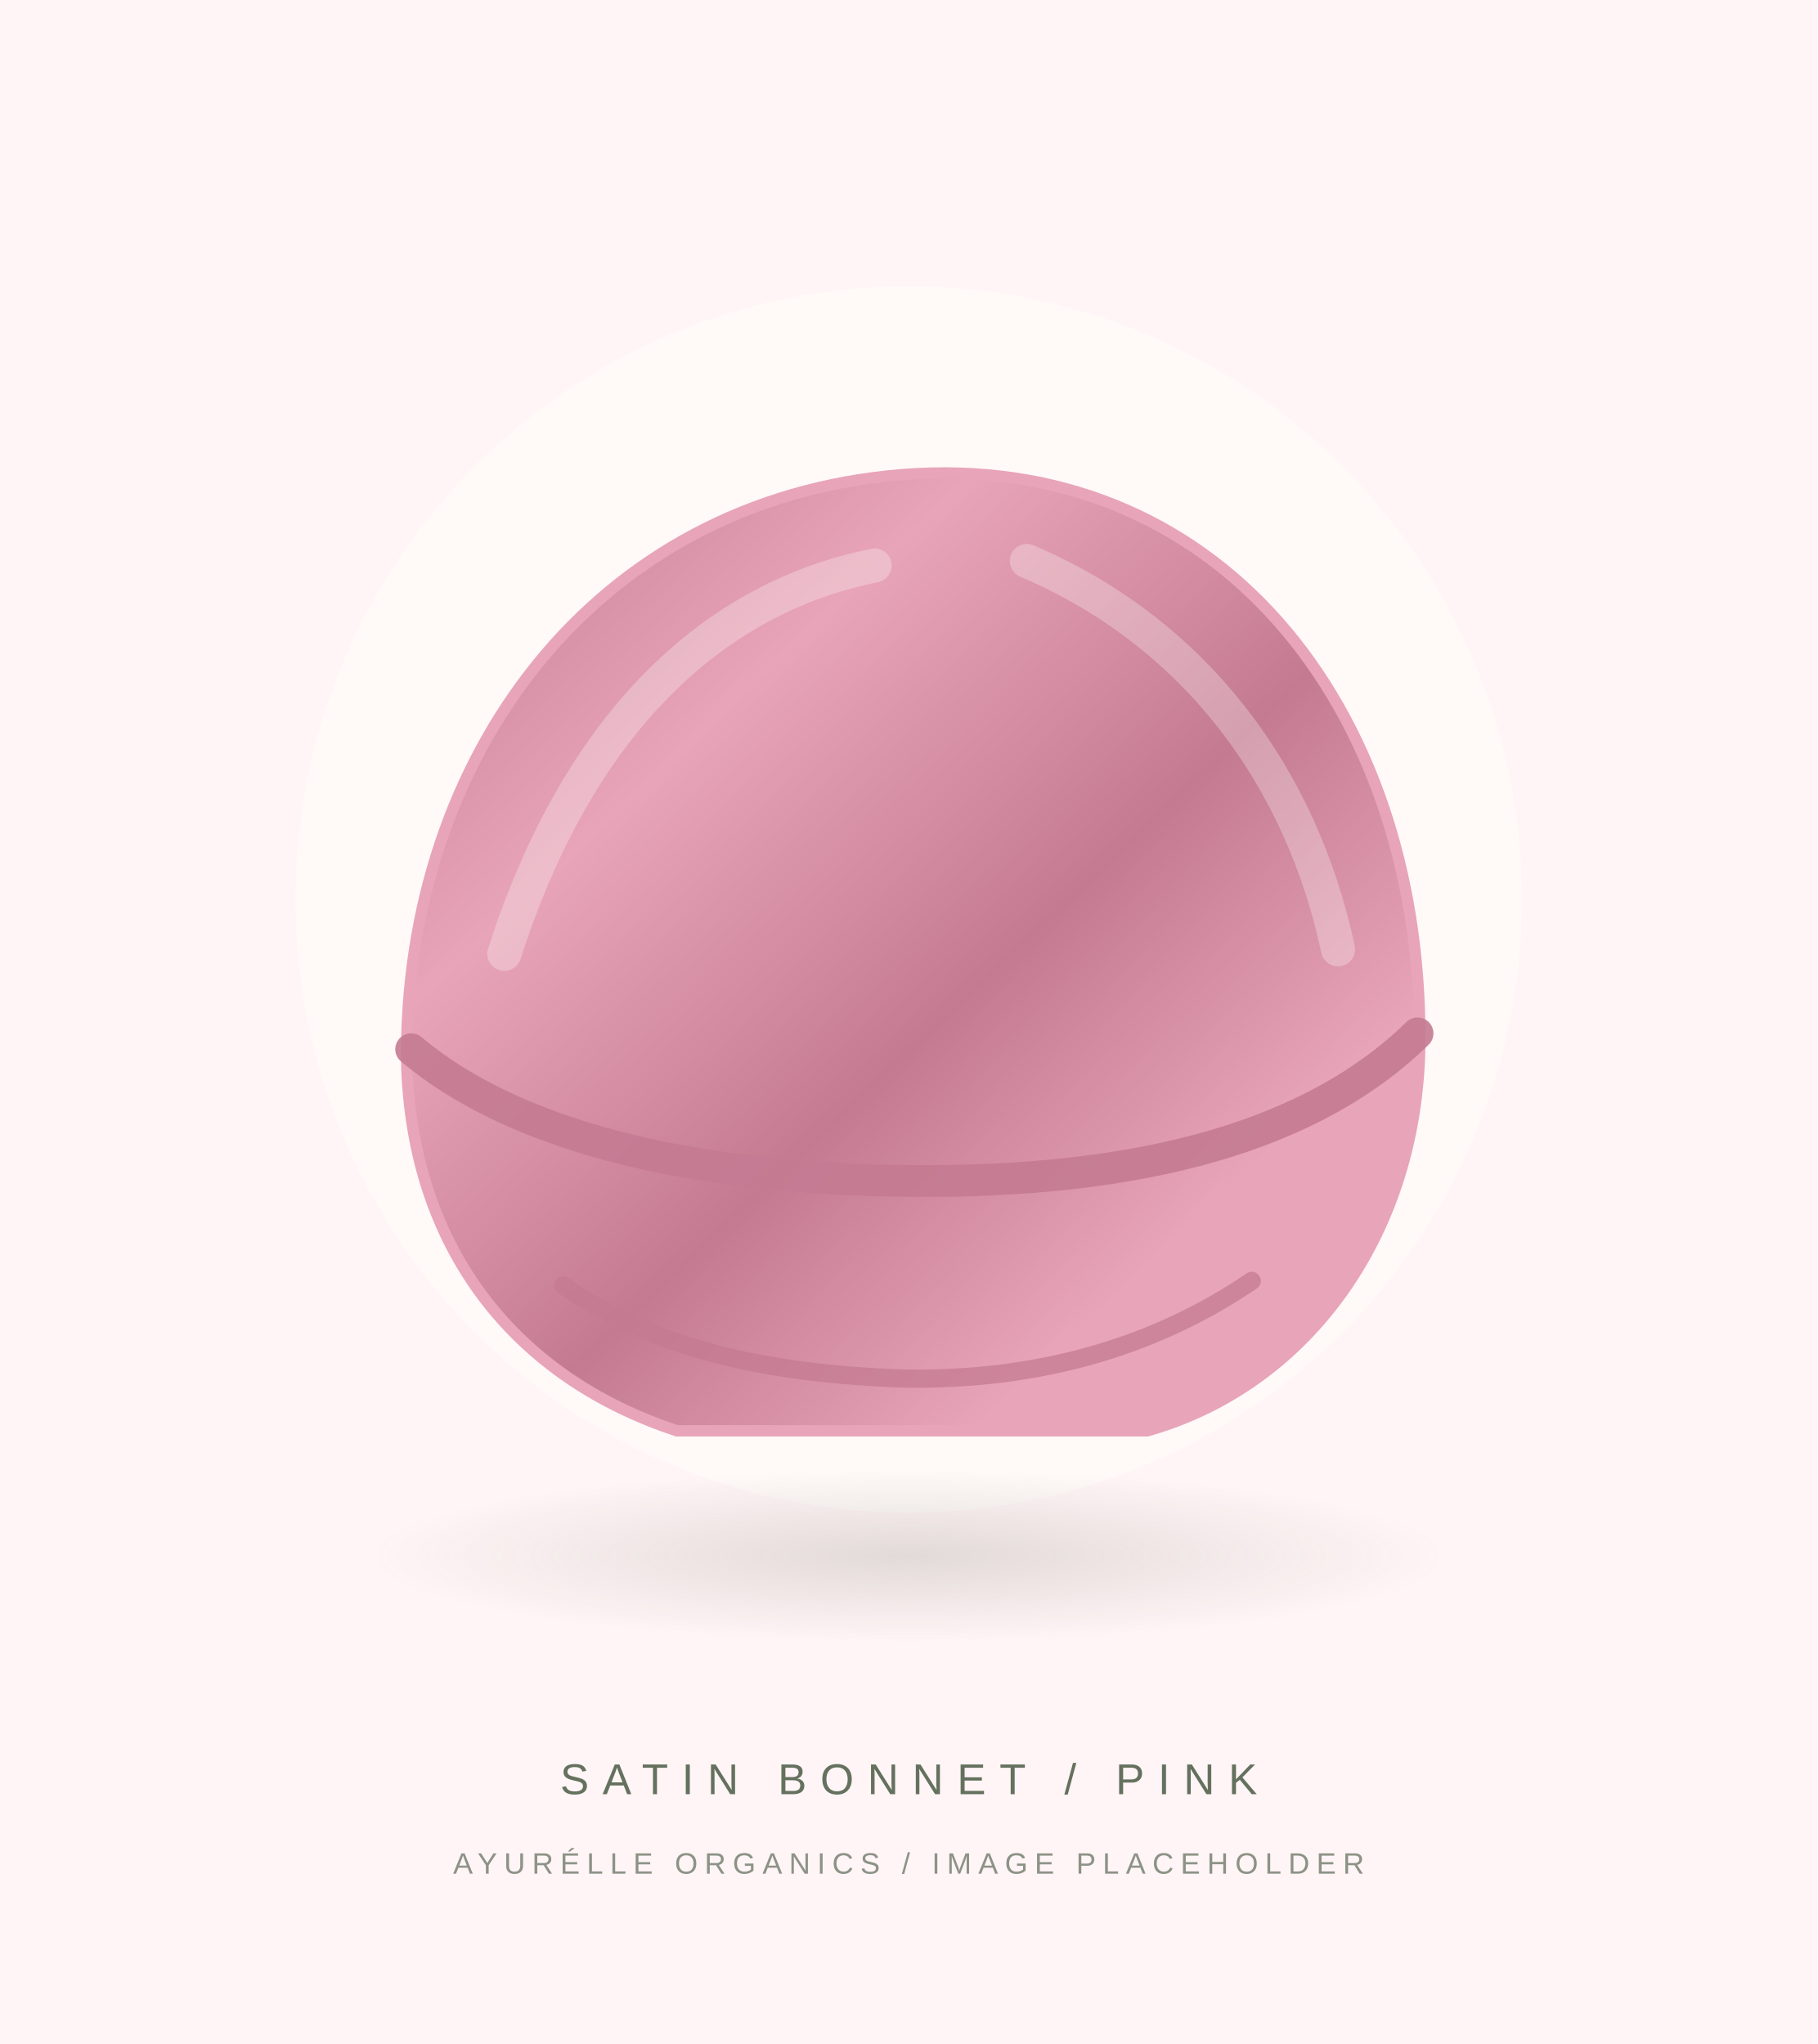
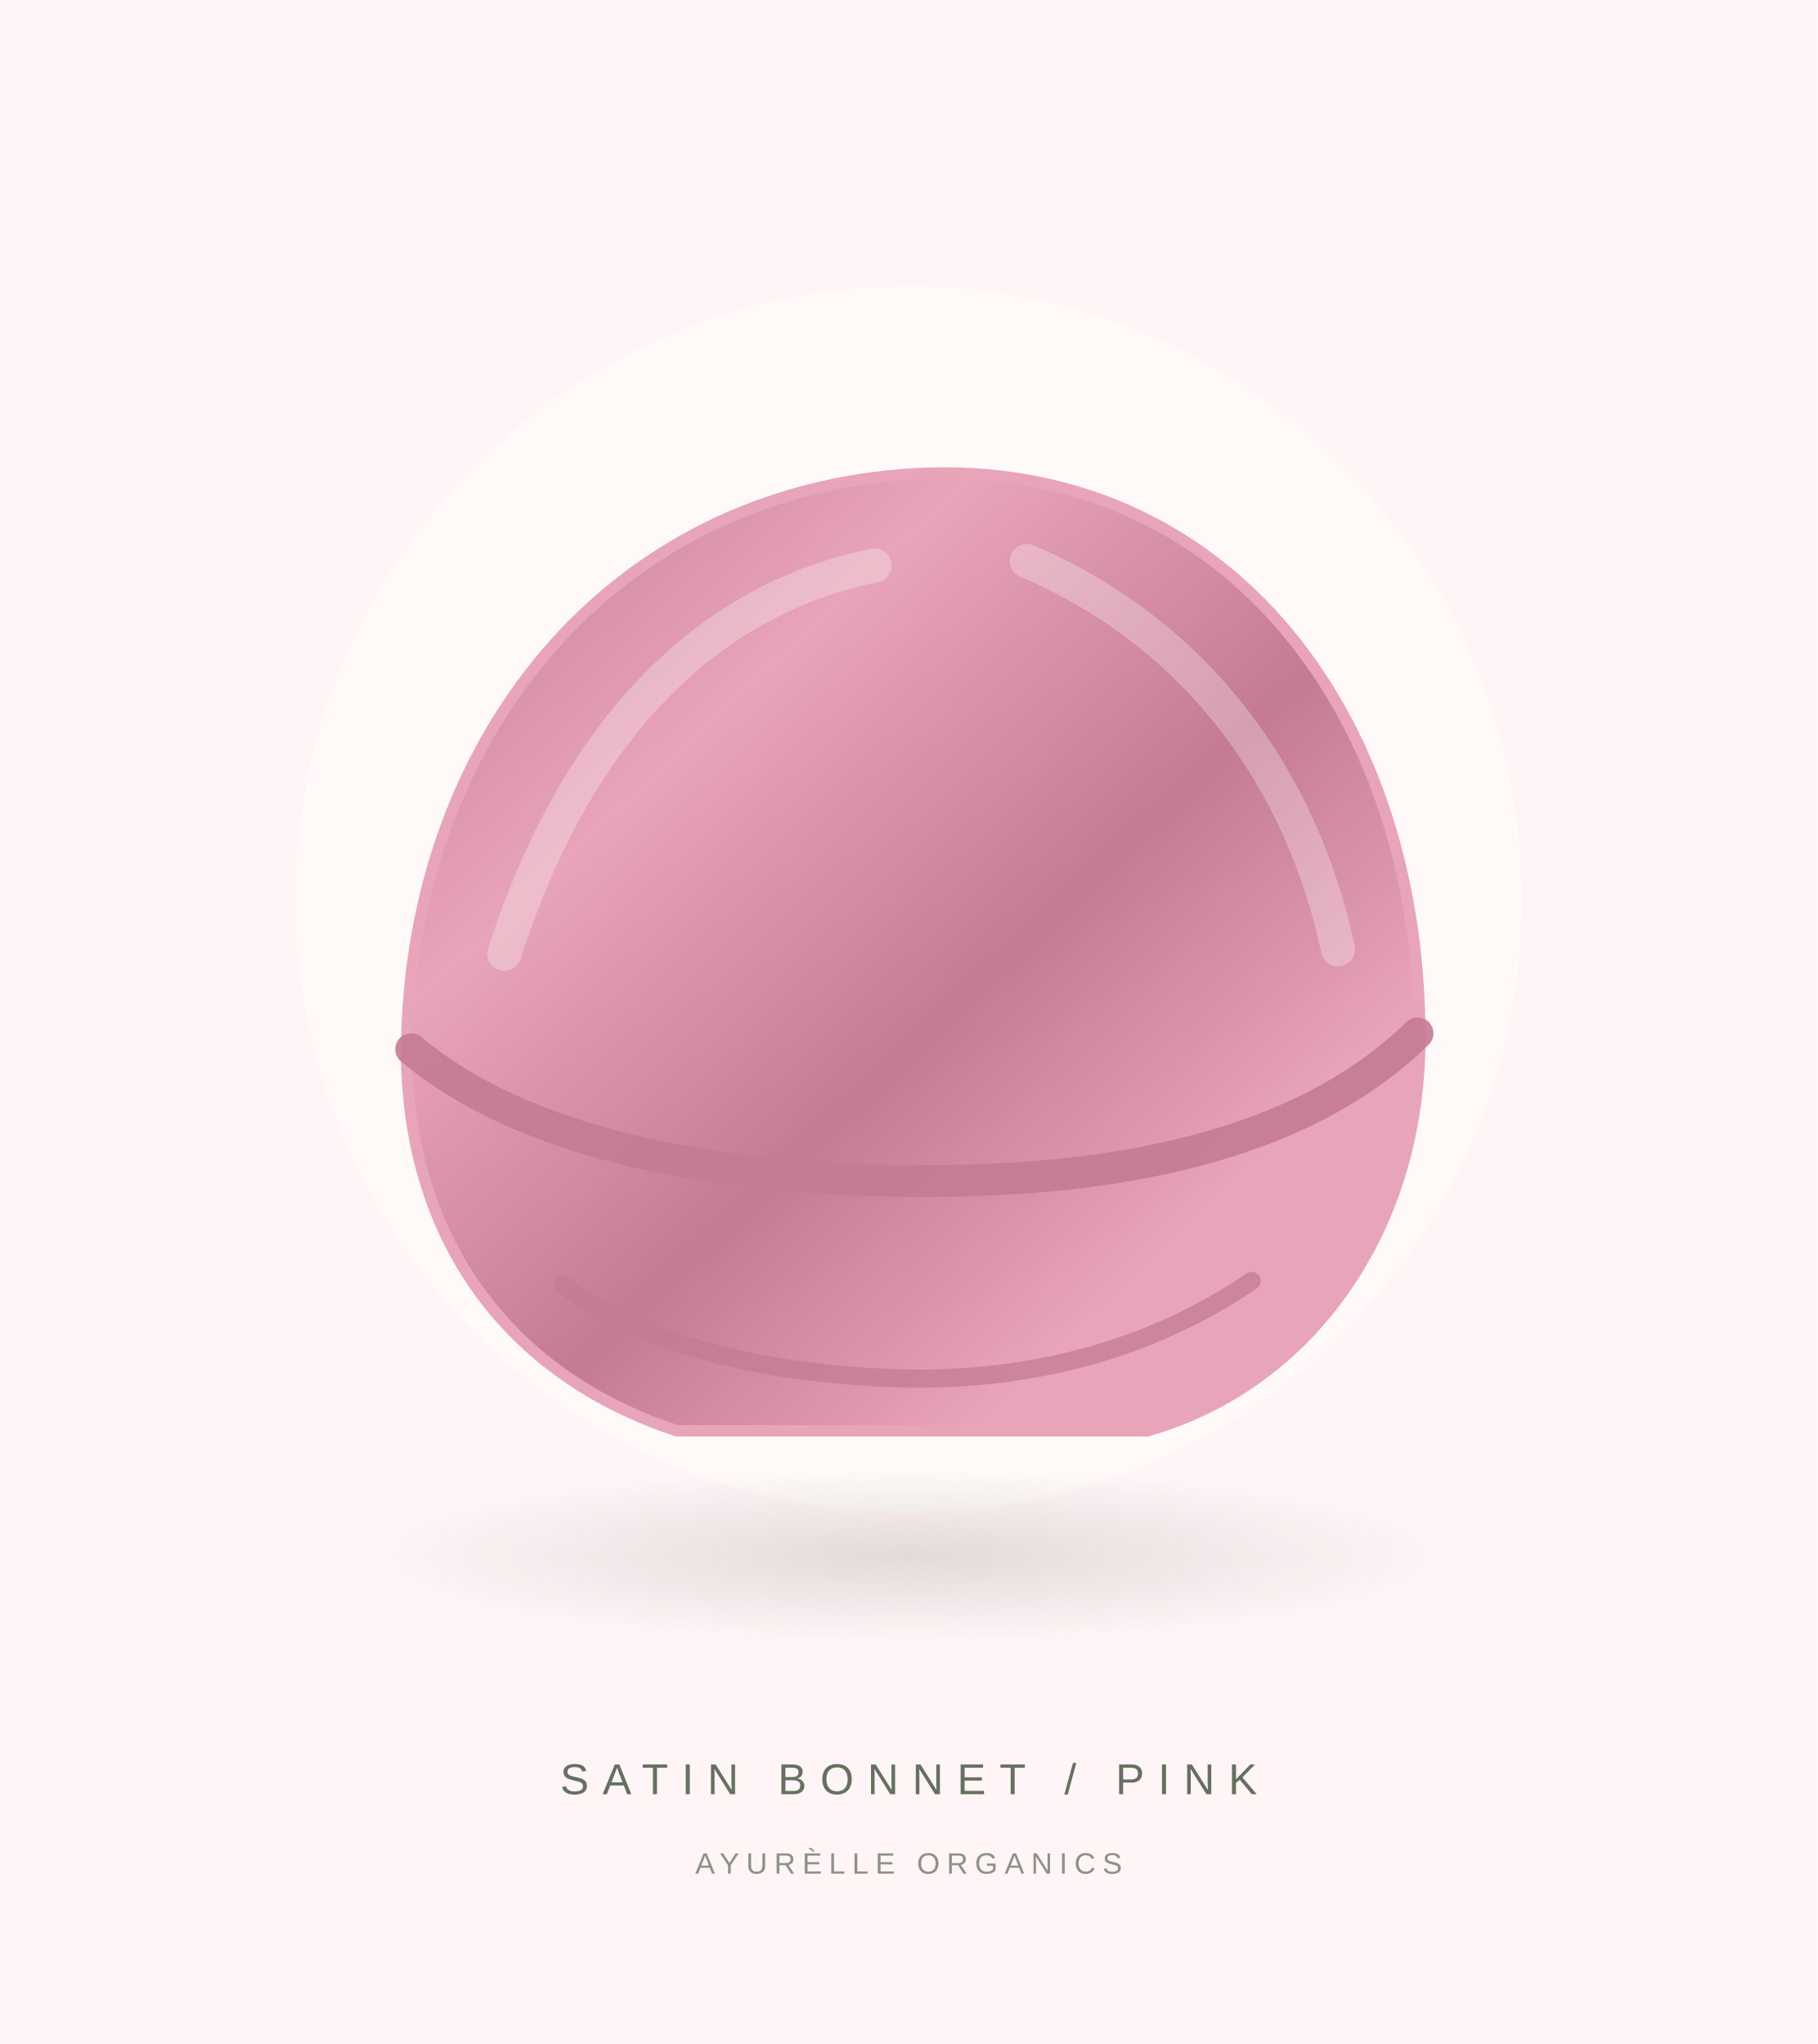
- <svg xmlns="http://www.w3.org/2000/svg" viewBox="0 0 800 900" role="img" aria-label="Pink satin bonnet placeholder">
+ <svg xmlns="http://www.w3.org/2000/svg" viewBox="0 0 800 900" role="img" aria-label="Pink satin satin bonnet">
  <defs>
    <linearGradient id="fabric" x1="0" y1="0" x2="1" y2="1">
      <stop offset="0" stop-color="#c47b92" />
      <stop offset=".28" stop-color="#e8a4b8" />
      <stop offset=".55" stop-color="#c47b92" />
      <stop offset=".78" stop-color="#e8a4b8" />
      <stop offset="1" stop-color="#e8a4b8" />
    </linearGradient>
    <radialGradient id="shadow">
      <stop offset="0" stop-color="#7b806d" stop-opacity=".22" />
      <stop offset="1" stop-color="#7b806d" stop-opacity="0" />
    </radialGradient>
  </defs>
  <rect width="800" height="900" fill="#fff4f6" />
  <circle cx="400" cy="396" r="270" fill="#fffefa" opacity=".52" />
  <ellipse cx="400" cy="685" rx="235" ry="38" fill="url(#shadow)" />
  <path d="M179 467C178 333 262 220 397 209C535 198 625 310 625 457C625 542 576 610 505 630L298 630C228 607 181 551 179 467Z" fill="url(#fabric)" stroke="#e8a4b8" stroke-width="5" />
  <path d="M181 462C225 499 300 519 400 520C503 521 578 500 624 455" fill="none" stroke="#c47b92" stroke-width="14" stroke-linecap="round" opacity=".9" />
  <path d="M222 420C255 317 315 263 385 249M452 247C527 279 573 343 589 418" fill="none" stroke="#fffefa" stroke-width="15" stroke-linecap="round" opacity=".28" />
  <path d="M248 566C288 594 338 605 398 607C455 608 507 594 551 564" fill="none" stroke="#c47b92" stroke-width="8" stroke-linecap="round" opacity=".75" />
  <text x="400" y="790" fill="#64715e" font-family="Arial,sans-serif" font-size="19" letter-spacing="6" text-anchor="middle">SATIN BONNET / PINK</text>
-   <text x="400" y="825" fill="#8c9386" font-family="Arial,sans-serif" font-size="13" letter-spacing="3" text-anchor="middle">AYURÉLLE ORGANICS / IMAGE PLACEHOLDER</text>
+   <text x="400" y="825" fill="#8c9386" font-family="Arial,sans-serif" font-size="13" letter-spacing="3" text-anchor="middle">AYURÈLLE ORGANICS</text>
</svg>
